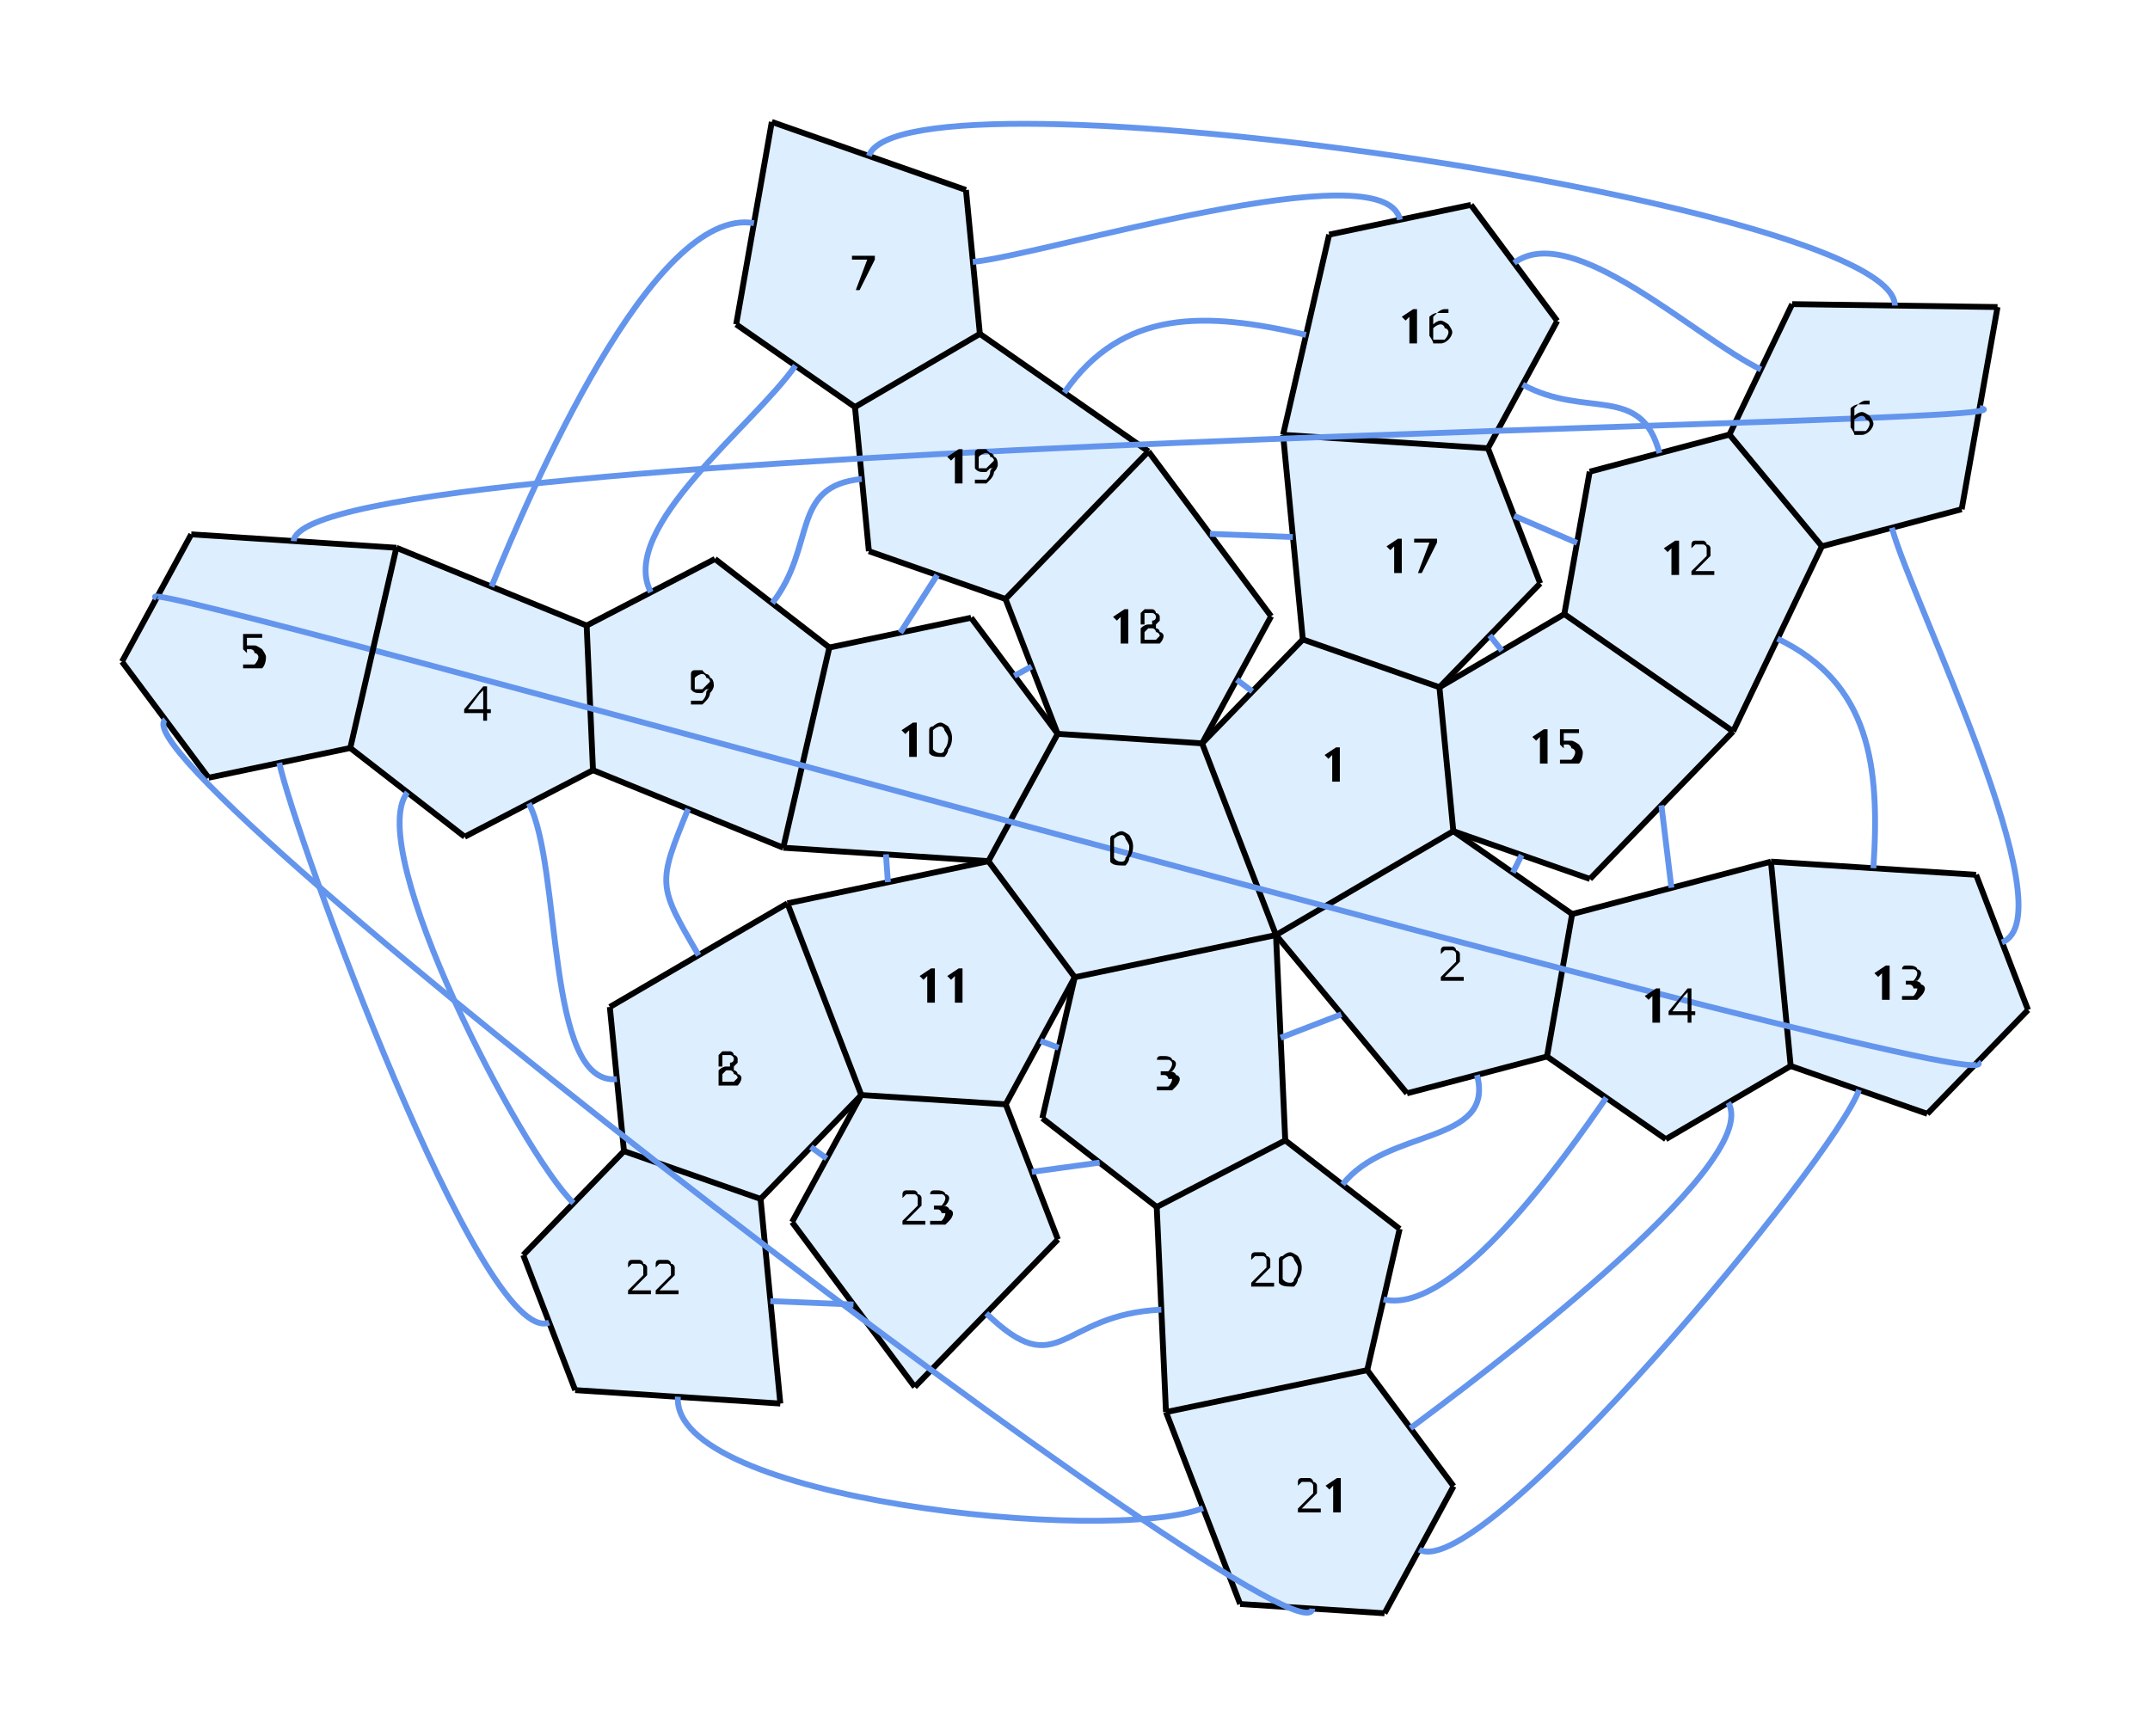
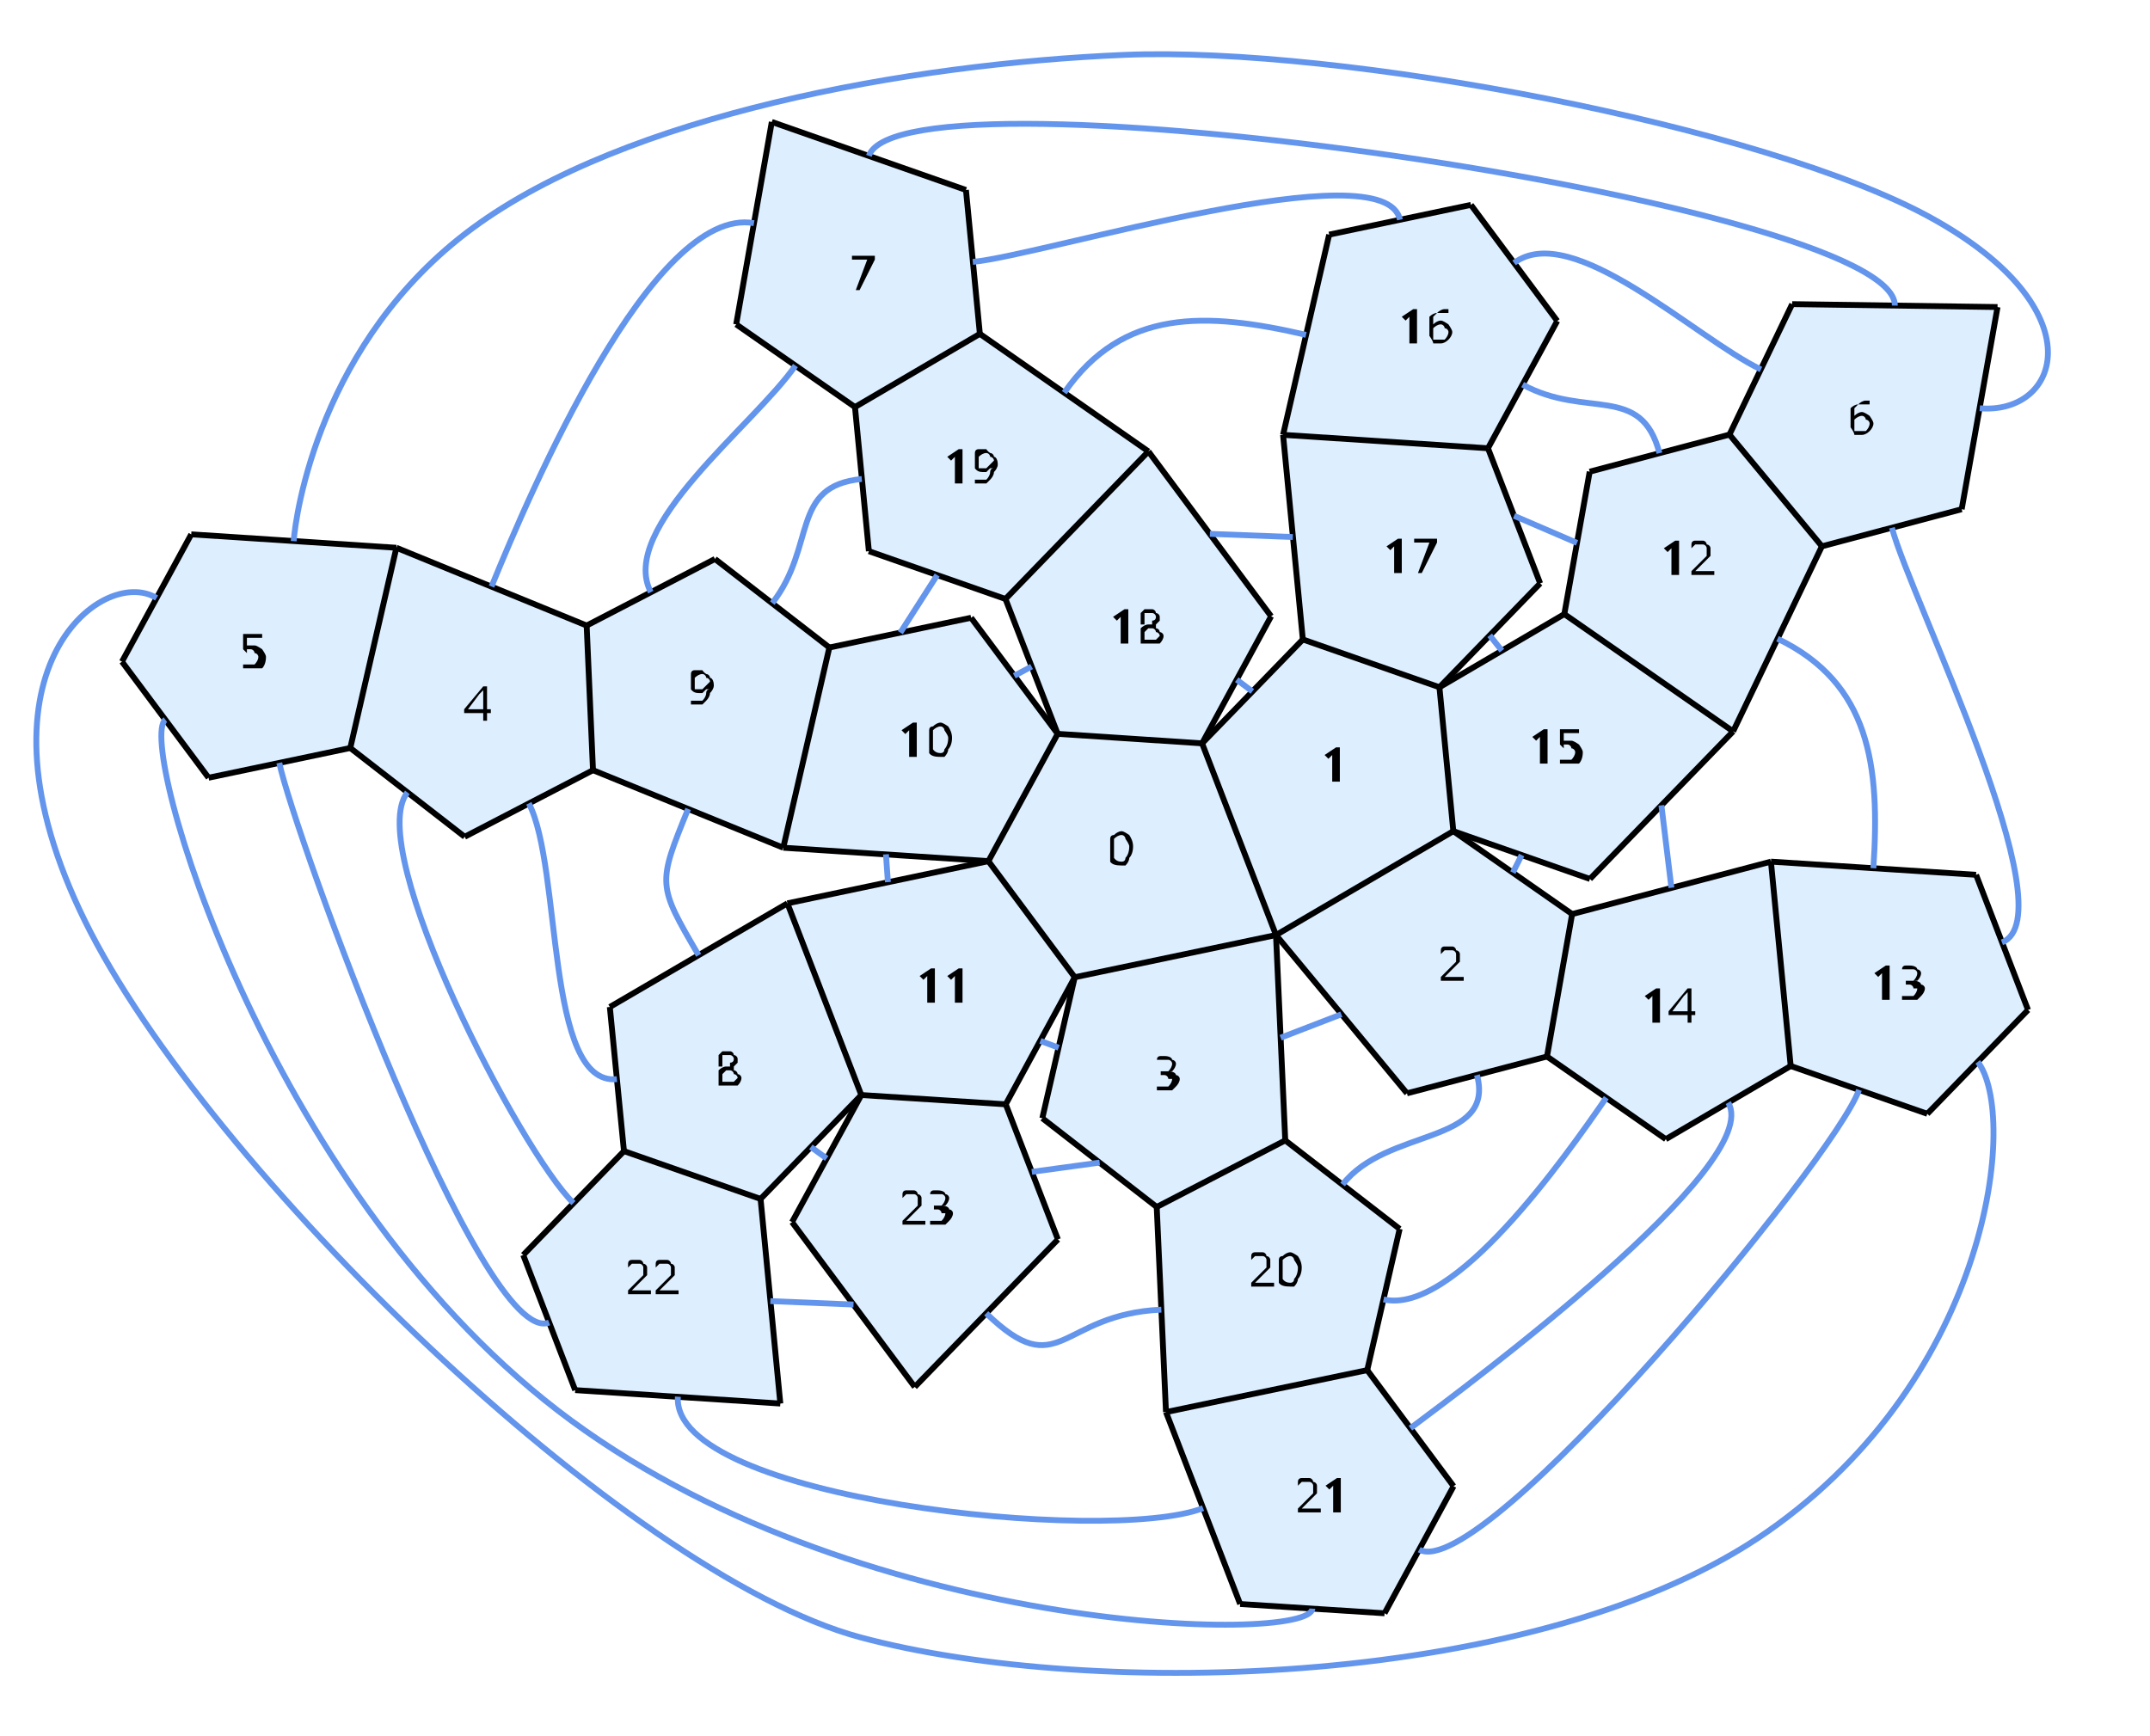
- <svg xmlns="http://www.w3.org/2000/svg" class="polyhedron" viewBox="-5.231 -3.834 8.814 7.115" stroke-width="0.024" font-family="Work Sans">
+ <svg xmlns="http://www.w3.org/2000/svg" class="polyhedron" viewBox="-5.231 -3.834 8.814 7.115" stroke-width="0.024" font-family="Work Sans" version="1.1" id="svg1043">
+   <defs id="defs1047" />
  <path id="outline-0" d="M0,0 -0.303,-0.786 -0.895,-0.825 -1.179,-0.303 -0.825,0.173z" fill="#def" />
  <path id="outline-1" d="M0,0 0.727,-0.426 0.67,-1.016 0.11,-1.212 -0.303,-0.786z" fill="#def" />
  <path id="outline-18" d="M-0.523,-1.983 -1.109,-1.378 -0.895,-0.825 -0.303,-0.786 -0.02,-1.307z" fill="#def" />
  <path id="outline-10" d="M-2.02,-0.358 -1.179,-0.303 -0.895,-0.825 -1.25,-1.301 -1.831,-1.179z" fill="#def" />
  <path id="outline-11" d="M-2.003,-0.13 -1.7,0.656 -1.108,0.694 -0.825,0.173 -1.179,-0.303z" fill="#def" />
  <path id="outline-3" d="M0,7.68611651176507E-18 -0.825,0.173 -0.958,0.751 -0.489,1.115 0.038,0.842z" fill="#def" />
  <path id="outline-2" d="M0,0 0.537,0.649 1.111,0.498 1.214,-0.086 0.727,-0.426z" fill="#def" />
  <path id="outline-15" d="M1.874,-0.835 1.182,-1.316 0.67,-1.016 0.727,-0.426 1.287,-0.23z" fill="#def" />
  <path id="outline-17" d="M0.029,-2.051 0.11,-1.212 0.67,-1.016 1.083,-1.442 0.869,-1.996z" fill="#def" />
  <path id="outline-19" d="M-0.523,-1.983 -1.214,-2.465 -1.726,-2.165 -1.669,-1.574 -1.109,-1.378z" fill="#def" />
  <path id="outline-9" d="M-2.02,-0.358 -1.831,-1.179 -2.3,-1.542 -2.826,-1.269 -2.8,-0.676z" fill="#def" />
  <path id="outline-8" d="M-2.003,-0.13 -2.731,0.295 -2.673,0.886 -2.113,1.082 -1.7,0.656z" fill="#def" />
  <path id="outline-23" d="M-1.481,1.853 -0.894,1.248 -1.108,0.694 -1.7,0.656 -1.984,1.177z" fill="#def" />
  <path id="outline-20" d="M-0.451,1.956 0.374,1.784 0.507,1.205 0.038,0.842 -0.489,1.115z" fill="#def" />
  <path id="outline-14" d="M2.029,-0.301 1.214,-0.086 1.111,0.498 1.598,0.837 2.11,0.537z" fill="#def" />
  <path id="outline-12" d="M1.874,-0.835 2.238,-1.594 1.859,-2.052 1.286,-1.9 1.182,-1.316z" fill="#def" />
  <path id="outline-16" d="M0.029,-2.051 0.869,-1.996 1.153,-2.518 0.799,-2.994 0.218,-2.872z" fill="#def" />
  <path id="outline-7" d="M-2.067,-3.334 -2.213,-2.504 -1.726,-2.165 -1.214,-2.465 -1.271,-3.055z" fill="#def" />
  <path id="outline-4" d="M-3.606,-1.588 -3.795,-0.767 -3.326,-0.403 -2.8,-0.676 -2.826,-1.269z" fill="#def" />
  <path id="outline-22" d="M-2.032,1.921 -2.113,1.082 -2.673,0.886 -3.086,1.312 -2.873,1.866z" fill="#def" />
  <path id="outline-21" d="M-0.451,1.956 -0.147,2.743 0.445,2.781 0.728,2.26 0.374,1.784z" fill="#def" />
  <path id="outline-13" d="M2.029,-0.301 2.11,0.537 2.67,0.733 3.083,0.307 2.87,-0.247z" fill="#def" />
  <path id="outline-6" d="M2.958,-2.575 2.116,-2.587 1.859,-2.052 2.238,-1.594 2.811,-1.746z" fill="#def" />
  <path id="outline-5" d="M-3.606,-1.588 -4.447,-1.643 -4.731,-1.121 -4.376,-0.645 -3.795,-0.767z" fill="#def" />
  <path id="edge-1-3" d="M 0.11,-1.212 L -0.303,-0.786" stroke="black" />
  <path id="edge-1-4" d="M -0.303,-0.786 L 0,0" stroke="black" />
  <path stroke="cornflowerblue" fill="none" id="curve-1-4" d="M -0.152,-0.393 L -0.152,-0.393" />
  <path id="edge-18-1" d="M -1.109,-1.378 L -0.895,-0.825" stroke="black" />
  <path id="edge-18-2" d="M -0.895,-0.825 L -0.303,-0.786" stroke="black" />
  <path stroke="cornflowerblue" fill="none" id="curve-18-2" d="M -0.599,-0.805 L -0.599,-0.805" />
  <path id="edge-18-3" d="M -0.303,-0.786 L -0.02,-1.307" stroke="black" />
  <path stroke="cornflowerblue" fill="none" id="curve-18-3" d="M -0.161,-1.047 L -0.097,-0.999" />
  <path id="edge-18-4" d="M -0.02,-1.307 L -0.523,-1.983" stroke="black" />
  <path id="edge-10-0" d="M -2.02,-0.358 L -1.179,-0.303" stroke="black" />
  <path id="edge-10-1" d="M -1.179,-0.303 L -0.895,-0.825" stroke="black" />
  <path stroke="cornflowerblue" fill="none" id="curve-10-1" d="M -1.037,-0.564 L -1.037,-0.564" />
  <path id="edge-10-2" d="M -0.895,-0.825 L -1.25,-1.301" stroke="black" />
  <path stroke="cornflowerblue" fill="none" id="curve-10-2" d="M -1.073,-1.063 L -1.002,-1.101" />
  <path id="edge-10-3" d="M -1.25,-1.301 L -1.831,-1.179" stroke="black" />
  <path id="edge-11-2" d="M -1.108,0.694 L -0.825,0.173" stroke="black" />
  <path id="edge-11-3" d="M -0.825,0.173 L -1.179,-0.303" stroke="black" />
  <path stroke="cornflowerblue" fill="none" id="curve-11-3" d="M -1.002,-0.065 L -1.002,-0.065" />
  <path id="edge-11-4" d="M -1.179,-0.303 L -2.003,-0.13" stroke="black" />
  <path stroke="cornflowerblue" fill="none" id="curve-11-4" d="M -1.591,-0.217 L -1.599,-0.331" />
  <path id="edge-3-0" d="M 0,7.68611651176507E-18 L -0.825,0.173" stroke="black" />
  <path stroke="cornflowerblue" fill="none" id="curve-3-0" d="M -0.412,0.086 L -0.412,0.086" />
  <path id="edge-3-1" d="M -0.825,0.173 L -0.958,0.751" stroke="black" />
  <path stroke="cornflowerblue" fill="none" id="curve-3-1" d="M -0.891,0.462 L -0.966,0.434" />
  <path id="edge-3-2" d="M -0.958,0.751 L -0.489,1.115" stroke="black" />
  <path id="edge-3-4" d="M 0.038,0.842 L 0,7.68611651176507E-18" stroke="black" />
  <path id="edge-2-0" d="M 0,0 L 0.537,0.649" stroke="black" />
  <path stroke="cornflowerblue" fill="none" id="curve-2-0" d="M 0.268,0.325 L 0.019,0.421" />
  <path id="edge-2-1" d="M 0.537,0.649 L 1.111,0.498" stroke="black" />
  <path id="edge-2-3" d="M 1.214,-0.086 L 0.727,-0.426" stroke="black" />
  <path id="edge-2-4" d="M 0.727,-0.426 L 0,0" stroke="black" />
  <path stroke="cornflowerblue" fill="none" id="curve-2-4" d="M 0.364,-0.213 L 0.364,-0.213" />
  <path id="edge-15-1" d="M 1.182,-1.316 L 0.67,-1.016" stroke="black" />
  <path id="edge-15-2" d="M 0.67,-1.016 L 0.727,-0.426" stroke="black" />
  <path stroke="cornflowerblue" fill="none" id="curve-15-2" d="M 0.699,-0.721 L 0.699,-0.721" />
  <path id="edge-15-3" d="M 0.727,-0.426 L 1.287,-0.23" stroke="black" />
  <path stroke="cornflowerblue" fill="none" id="curve-15-3" d="M 1.007,-0.328 L 0.971,-0.256" />
  <path id="edge-15-4" d="M 1.287,-0.23 L 1.874,-0.835" stroke="black" />
  <path id="edge-17-0" d="M 0.029,-2.051 L 0.11,-1.212" stroke="black" />
  <path stroke="cornflowerblue" fill="none" id="curve-17-0" d="M 0.069,-1.632 L -0.271,-1.645" />
  <path id="edge-17-1" d="M 0.11,-1.212 L 0.67,-1.016" stroke="black" />
  <path stroke="cornflowerblue" fill="none" id="curve-17-1" d="M 0.39,-1.114 L 0.39,-1.114" />
  <path id="edge-17-2" d="M 0.67,-1.016 L 1.083,-1.442" stroke="black" />
  <path stroke="cornflowerblue" fill="none" id="curve-17-2" d="M 0.876,-1.229 L 0.926,-1.166" />
  <path id="edge-17-3" d="M 1.083,-1.442 L 0.869,-1.996" stroke="black" />
  <path id="edge-19-0" d="M -0.523,-1.983 L -1.214,-2.465" stroke="black" />
  <path id="edge-19-2" d="M -1.726,-2.165 L -1.669,-1.574" stroke="black" />
  <path id="edge-19-3" d="M -1.669,-1.574 L -1.109,-1.378" stroke="black" />
  <path stroke="cornflowerblue" fill="none" id="curve-19-3" d="M -1.389,-1.476 L -1.54,-1.24" />
  <path id="edge-19-4" d="M -1.109,-1.378 L -0.523,-1.983" stroke="black" />
  <path stroke="cornflowerblue" fill="none" id="curve-19-4" d="M -0.816,-1.681 L -0.816,-1.681" />
  <path id="edge-9-0" d="M -2.02,-0.358 L -1.831,-1.179" stroke="black" />
  <path stroke="cornflowerblue" fill="none" id="curve-9-0" d="M -1.925,-0.768 L -1.925,-0.768" />
  <path id="edge-9-1" d="M -1.831,-1.179 L -2.3,-1.542" stroke="black" />
  <path stroke="cornflowerblue" fill="none" id="curve-9-1" d="M -2.065,-1.361 C -1.883,-1.595 -1.993,-1.841 -1.698,-1.87" />
  <path id="edge-9-2" d="M -2.3,-1.542 L -2.826,-1.269" stroke="black" />
  <path id="edge-9-4" d="M -2.8,-0.676 L -2.02,-0.358" stroke="black" />
  <path id="edge-8-0" d="M -2.003,-0.13 L -2.731,0.295" stroke="black" />
  <path stroke="cornflowerblue" fill="none" id="curve-8-0" d="M -2.367,0.083 C -2.536,-0.207 -2.536,-0.207 -2.41,-0.517" />
  <path id="edge-8-1" d="M -2.731,0.295 L -2.673,0.886" stroke="black" />
  <path id="edge-8-3" d="M -2.113,1.082 L -1.7,0.656" stroke="black" />
  <path id="edge-8-4" d="M -1.7,0.656 L -2.003,-0.13" stroke="black" />
  <path stroke="cornflowerblue" fill="none" id="curve-8-4" d="M -1.852,0.263 L -1.852,0.263" />
  <path id="edge-23-0" d="M -1.481,1.853 L -0.894,1.248" stroke="black" />
  <path id="edge-23-1" d="M -0.894,1.248 L -1.108,0.694" stroke="black" />
  <path stroke="cornflowerblue" fill="none" id="curve-23-1" d="M -1.001,0.971 L -0.723,0.933" />
  <path id="edge-23-2" d="M -1.108,0.694 L -1.7,0.656" stroke="black" />
  <path stroke="cornflowerblue" fill="none" id="curve-23-2" d="M -1.404,0.675 L -1.404,0.675" />
  <path id="edge-23-3" d="M -1.7,0.656 L -1.984,1.177" stroke="black" />
  <path stroke="cornflowerblue" fill="none" id="curve-23-3" d="M -1.842,0.916 L -1.907,0.869" />
  <path id="edge-23-4" d="M -1.984,1.177 L -1.481,1.853" stroke="black" />
  <path id="edge-20-1" d="M 0.374,1.784 L 0.507,1.205" stroke="black" />
  <path id="edge-20-2" d="M 0.507,1.205 L 0.038,0.842" stroke="black" />
  <path stroke="cornflowerblue" fill="none" id="curve-20-2" d="M 0.273,1.023 C 0.454,0.789 0.9,0.861 0.824,0.574" />
  <path id="edge-20-3" d="M 0.038,0.842 L -0.489,1.115" stroke="black" />
  <path stroke="cornflowerblue" fill="none" id="curve-20-3" d="M -0.225,0.978 L -0.225,0.978" />
  <path id="edge-20-4" d="M -0.489,1.115 L -0.451,1.956" stroke="black" />
  <path stroke="cornflowerblue" fill="none" id="curve-20-4" d="M -0.47,1.536 C -0.89,1.555 -0.885,1.844 -1.188,1.551" />
  <path id="edge-14-0" d="M 2.029,-0.301 L 1.214,-0.086" stroke="black" />
  <path stroke="cornflowerblue" fill="none" id="curve-14-0" d="M 1.621,-0.194 L 1.58,-0.532" />
  <path id="edge-14-1" d="M 1.214,-0.086 L 1.111,0.498" stroke="black" />
  <path stroke="cornflowerblue" fill="none" id="curve-14-1" d="M 1.162,0.206 L 1.162,0.206" />
  <path id="edge-14-2" d="M 1.111,0.498 L 1.598,0.837" stroke="black" />
  <path stroke="cornflowerblue" fill="none" id="curve-14-2" d="M 1.354,0.667 C 1.185,0.911 0.73,1.561 0.441,1.494" />
  <path id="edge-14-3" d="M 1.598,0.837 L 2.11,0.537" stroke="black" />
  <path id="edge-12-0" d="M 1.874,-0.835 L 2.238,-1.594" stroke="black" />
  <path id="edge-12-2" d="M 1.859,-2.052 L 1.286,-1.9" stroke="black" />
  <path id="edge-12-3" d="M 1.286,-1.9 L 1.182,-1.316" stroke="black" />
  <path stroke="cornflowerblue" fill="none" id="curve-12-3" d="M 1.234,-1.608 L 0.976,-1.719" />
  <path id="edge-12-4" d="M 1.182,-1.316 L 1.874,-0.835" stroke="black" />
  <path stroke="cornflowerblue" fill="none" id="curve-12-4" d="M 1.528,-1.075 L 1.528,-1.075" />
  <path id="edge-16-0" d="M 0.029,-2.051 L 0.869,-1.996" stroke="black" />
  <path stroke="cornflowerblue" fill="none" id="curve-16-0" d="M 0.449,-2.024 L 0.449,-2.024" />
  <path id="edge-16-1" d="M 0.869,-1.996 L 1.153,-2.518" stroke="black" />
  <path stroke="cornflowerblue" fill="none" id="curve-16-1" d="M 1.011,-2.257 C 1.272,-2.115 1.497,-2.263 1.572,-1.976" />
  <path id="edge-16-2" d="M 1.153,-2.518 L 0.799,-2.994" stroke="black" />
  <path id="edge-16-3" d="M 0.799,-2.994 L 0.218,-2.872" stroke="black" />
  <path id="edge-16-4" d="M 0.218,-2.872 L 0.029,-2.051" stroke="black" />
  <path stroke="cornflowerblue" fill="none" id="curve-16-4" d="M 0.123,-2.461 C -0.287,-2.556 -0.628,-2.57 -0.868,-2.224" />
  <path id="edge-7-0" d="M -2.067,-3.334 L -2.213,-2.504" stroke="black" />
  <path id="edge-7-1" d="M -2.213,-2.504 L -1.726,-2.165" stroke="black" />
  <path stroke="cornflowerblue" fill="none" id="curve-7-1" d="M -1.97,-2.335 C -2.139,-2.091 -2.7,-1.669 -2.563,-1.406" />
  <path id="edge-7-2" d="M -1.726,-2.165 L -1.214,-2.465" stroke="black" />
  <path stroke="cornflowerblue" fill="none" id="curve-7-2" d="M -1.47,-2.315 L -1.47,-2.315" />
  <path id="edge-7-3" d="M -1.214,-2.465 L -1.271,-3.055" stroke="black" />
  <path stroke="cornflowerblue" fill="none" id="curve-7-3" d="M -1.243,-2.76 C -0.947,-2.789 0.447,-3.223 0.508,-2.933" />
  <path id="edge-7-4" d="M -1.271,-3.055 L -2.067,-3.334" stroke="black" />
  <path id="edge-4-1" d="M -3.795,-0.767 L -3.326,-0.403" stroke="black" />
  <path id="edge-4-2" d="M -3.326,-0.403 L -2.8,-0.676" stroke="black" />
  <path stroke="cornflowerblue" fill="none" id="curve-4-2" d="M -3.063,-0.54 C -2.926,-0.276 -2.997,0.619 -2.702,0.591" />
  <path id="edge-4-3" d="M -2.8,-0.676 L -2.826,-1.269" stroke="black" />
  <path stroke="cornflowerblue" fill="none" id="curve-4-3" d="M -2.813,-0.973 L -2.813,-0.973" />
  <path id="edge-4-4" d="M -2.826,-1.269 L -3.606,-1.588" stroke="black" />
  <path stroke="cornflowerblue" fill="none" id="curve-4-4" d="M -3.216,-1.429 C -3.057,-1.819 -2.555,-2.992 -2.14,-2.919" />
  <path id="edge-22-0" d="M -2.032,1.921 L -2.113,1.082" stroke="black" />
  <path stroke="cornflowerblue" fill="none" id="curve-22-0" d="M -2.073,1.501 L -1.732,1.515" />
  <path id="edge-22-1" d="M -2.113,1.082 L -2.673,0.886" stroke="black" />
  <path stroke="cornflowerblue" fill="none" id="curve-22-1" d="M -2.393,0.984 L -2.393,0.984" />
  <path id="edge-22-2" d="M -2.673,0.886 L -3.086,1.312" stroke="black" />
  <path stroke="cornflowerblue" fill="none" id="curve-22-2" d="M -2.88,1.099 C -3.093,0.893 -3.743,-0.351 -3.561,-0.585" />
  <path id="edge-22-3" d="M -3.086,1.312 L -2.873,1.866" stroke="black" />
  <path id="edge-22-4" d="M -2.873,1.866 L -2.032,1.921" stroke="black" />
  <path id="edge-21-0" d="M -0.451,1.956 L -0.147,2.743" stroke="black" />
  <path stroke="cornflowerblue" fill="none" id="curve-21-0" d="M -0.299,2.35 C -0.692,2.501 -2.48,2.314 -2.452,1.893" />
  <path id="edge-21-1" d="M -0.147,2.743 L 0.445,2.781" stroke="black" />
  <path id="edge-21-2" d="M 0.445,2.781 L 0.728,2.26" stroke="black" />
  <path id="edge-21-3" d="M 0.728,2.26 L 0.374,1.784" stroke="black" />
  <path stroke="cornflowerblue" fill="none" id="curve-21-3" d="M 0.551,2.022 C 0.789,1.844 2.004,0.943 1.854,0.687" />
  <path id="edge-21-4" d="M 0.374,1.784 L -0.451,1.956" stroke="black" />
  <path stroke="cornflowerblue" fill="none" id="curve-21-4" d="M -0.038,1.87 L -0.038,1.87" />
  <path id="edge-13-0" d="M 2.029,-0.301 L 2.11,0.537" stroke="black" />
  <path stroke="cornflowerblue" fill="none" id="curve-13-0" d="M 2.069,0.118 L 2.069,0.118" />
  <path id="edge-13-1" d="M 2.11,0.537 L 2.67,0.733" stroke="black" />
  <path stroke="cornflowerblue" fill="none" id="curve-13-1" d="M 2.39,0.635 C 2.292,0.915 0.847,2.662 0.587,2.52" />
  <path id="edge-13-2" d="M 2.67,0.733 L 3.083,0.307" stroke="black" />
  <path id="edge-13-3" d="M 3.083,0.307 L 2.87,-0.247" stroke="black" />
  <path id="edge-13-4" d="M 2.87,-0.247 L 2.029,-0.301" stroke="black" />
  <path stroke="cornflowerblue" fill="none" id="curve-13-4" d="M 2.449,-0.274 C 2.477,-0.694 2.435,-1.033 2.056,-1.215" />
  <path id="edge-6-0" d="M 2.958,-2.575 L 2.116,-2.587" stroke="black" />
  <path stroke="cornflowerblue" fill="none" id="curve-6-0" d="M 2.537,-2.581 C 2.543,-3.002 -1.53,-3.592 -1.669,-3.195" />
  <path id="edge-6-1" d="M 2.116,-2.587 L 1.859,-2.052" stroke="black" />
  <path stroke="cornflowerblue" fill="none" id="curve-6-1" d="M 1.988,-2.319 C 1.72,-2.448 1.214,-2.933 0.976,-2.756" />
  <path id="edge-6-2" d="M 1.859,-2.052 L 2.238,-1.594" stroke="black" />
  <path stroke="cornflowerblue" fill="none" id="curve-6-2" d="M 2.048,-1.823 L 2.048,-1.823" />
  <path id="edge-6-3" d="M 2.238,-1.594 L 2.811,-1.746" stroke="black" />
  <path stroke="cornflowerblue" fill="none" id="curve-6-3" d="M 2.525,-1.67 C 2.6,-1.383 3.253,-0.077 2.976,0.03" />
  <path id="edge-6-4" d="M 2.811,-1.746 L 2.958,-2.575" stroke="black" />
  <path id="edge-5-0" d="M -3.606,-1.588 L -4.447,-1.643" stroke="black" />
-   <path stroke="cornflowerblue" fill="none" id="curve-5-0" d="M -4.027,-1.615 C -3.999,-2.036 3.3,-2.087 2.885,-2.161" />
+   <path id="curve-5-0" d="m -4.027,-1.615 c 0.007,-0.105 0.106,-0.821 0.734,-1.284 0.628,-0.463 1.784,-0.673 2.672,-0.71 0.888,-0.037 2.628,0.293 3.308,0.669 0.68,0.376 0.527,0.808 0.198,0.78" style="fill:none;stroke:#6495ed" />
  <path id="edge-5-1" d="M -4.447,-1.643 L -4.731,-1.121" stroke="black" />
-   <path stroke="cornflowerblue" fill="none" id="curve-5-1" d="M -4.589,-1.382 C -4.85,-1.524 3.09,0.727 2.877,0.52" />
+   <path id="curve-5-1" d="M -4.589,-1.382 C -4.818,-1.52 -5.38,-1.067 -4.883,-0.058 -4.387,0.951 -2.668,2.619 -1.706,2.879 -0.743,3.138 1.097,3.088 2.015,2.446 2.933,1.805 3.043,0.736 2.877,0.52" style="fill:none;stroke:#6495ed" />
  <path id="edge-5-2" d="M -4.731,-1.121 L -4.376,-0.645" stroke="black" />
-   <path stroke="cornflowerblue" fill="none" id="curve-5-2" d="M -4.553,-0.883 C -4.792,-0.706 0.129,3.058 0.149,2.762" />
+   <path id="curve-5-2" d="m -4.553,-0.883 c -0.119,0.089 0.405,1.905 1.608,2.832 1.203,0.926 3.085,0.961 3.094,0.813" style="fill:none;stroke:#6495ed" />
  <path id="edge-5-3" d="M -4.376,-0.645 L -3.795,-0.767" stroke="black" />
  <path stroke="cornflowerblue" fill="none" id="curve-5-3" d="M -4.086,-0.706 C -4.025,-0.416 -3.256,1.696 -2.98,1.589" />
  <path id="edge-5-4" d="M -3.795,-0.767 L -3.606,-1.588" stroke="black" />
  <path stroke="cornflowerblue" fill="none" id="curve-5-4" d="M -3.701,-1.177 L -3.701,-1.177" />
-   <text x="-0.64" y="-0.288" fill="black" font-size=".2" text-anchor="middle">0</text>
-   <text x="0.241" y="-0.628" fill="black" font-size=".2" text-anchor="middle">1</text>
-   <text x="-0.57" y="-1.196" fill="black" font-size=".2" text-anchor="middle">18</text>
-   <text x="-1.435" y="-0.733" fill="black" font-size=".2" text-anchor="middle">10</text>
-   <text x="-1.363" y="0.278" fill="black" font-size=".2" text-anchor="middle">11</text>
-   <text x="-0.447" y="0.636" fill="black" font-size=".2" text-anchor="middle">3</text>
-   <text x="0.718" y="0.187" fill="black" font-size=".2" text-anchor="middle">2</text>
-   <text x="1.148" y="-0.704" fill="black" font-size=".2" text-anchor="middle">15</text>
-   <text x="0.552" y="-1.484" fill="black" font-size=".2" text-anchor="middle">17</text>
-   <text x="-1.248" y="-1.853" fill="black" font-size=".2" text-anchor="middle">19</text>
-   <text x="-2.355" y="-0.945" fill="black" font-size=".2" text-anchor="middle">9</text>
-   <text x="-2.244" y="0.618" fill="black" font-size=".2" text-anchor="middle">8</text>
-   <text x="-1.433" y="1.186" fill="black" font-size=".2" text-anchor="middle">23</text>
-   <text x="-0.004" y="1.44" fill="black" font-size=".2" text-anchor="middle">20</text>
-   <text x="1.612" y="0.357" fill="black" font-size=".2" text-anchor="middle">14</text>
-   <text x="1.688" y="-1.479" fill="black" font-size=".2" text-anchor="middle">12</text>
-   <text x="0.613" y="-2.426" fill="black" font-size=".2" text-anchor="middle">16</text>
-   <text x="-1.698" y="-2.645" fill="black" font-size=".2" text-anchor="middle">7</text>
-   <text x="-3.271" y="-0.881" fill="black" font-size=".2" text-anchor="middle">4</text>
-   <text x="-2.556" y="1.473" fill="black" font-size=".2" text-anchor="middle">22</text>
-   <text x="0.19" y="2.365" fill="black" font-size=".2" text-anchor="middle">21</text>
-   <text x="2.552" y="0.266" fill="black" font-size=".2" text-anchor="middle">13</text>
-   <text x="2.396" y="-2.051" fill="black" font-size=".2" text-anchor="middle">6</text>
-   <text x="-4.191" y="-1.093" fill="black" font-size=".2" text-anchor="middle">5</text>
+   <text x="-0.64" y="-0.288" fill="black" font-size=".2" text-anchor="middle" id="text995">0</text>
+   <text x="0.241" y="-0.628" fill="black" font-size=".2" text-anchor="middle" id="text997">1</text>
+   <text x="-0.57" y="-1.196" fill="black" font-size=".2" text-anchor="middle" id="text999">18</text>
+   <text x="-1.435" y="-0.733" fill="black" font-size=".2" text-anchor="middle" id="text1001">10</text>
+   <text x="-1.363" y="0.278" fill="black" font-size=".2" text-anchor="middle" id="text1003">11</text>
+   <text x="-0.447" y="0.636" fill="black" font-size=".2" text-anchor="middle" id="text1005">3</text>
+   <text x="0.718" y="0.187" fill="black" font-size=".2" text-anchor="middle" id="text1007">2</text>
+   <text x="1.148" y="-0.704" fill="black" font-size=".2" text-anchor="middle" id="text1009">15</text>
+   <text x="0.552" y="-1.484" fill="black" font-size=".2" text-anchor="middle" id="text1011">17</text>
+   <text x="-1.248" y="-1.853" fill="black" font-size=".2" text-anchor="middle" id="text1013">19</text>
+   <text x="-2.355" y="-0.945" fill="black" font-size=".2" text-anchor="middle" id="text1015">9</text>
+   <text x="-2.244" y="0.618" fill="black" font-size=".2" text-anchor="middle" id="text1017">8</text>
+   <text x="-1.433" y="1.186" fill="black" font-size=".2" text-anchor="middle" id="text1019">23</text>
+   <text x="-0.004" y="1.44" fill="black" font-size=".2" text-anchor="middle" id="text1021">20</text>
+   <text x="1.612" y="0.357" fill="black" font-size=".2" text-anchor="middle" id="text1023">14</text>
+   <text x="1.688" y="-1.479" fill="black" font-size=".2" text-anchor="middle" id="text1025">12</text>
+   <text x="0.613" y="-2.426" fill="black" font-size=".2" text-anchor="middle" id="text1027">16</text>
+   <text x="-1.698" y="-2.645" fill="black" font-size=".2" text-anchor="middle" id="text1029">7</text>
+   <text x="-3.271" y="-0.881" fill="black" font-size=".2" text-anchor="middle" id="text1031">4</text>
+   <text x="-2.556" y="1.473" fill="black" font-size=".2" text-anchor="middle" id="text1033">22</text>
+   <text x="0.19" y="2.365" fill="black" font-size=".2" text-anchor="middle" id="text1035">21</text>
+   <text x="2.552" y="0.266" fill="black" font-size=".2" text-anchor="middle" id="text1037">13</text>
+   <text x="2.396" y="-2.051" fill="black" font-size=".2" text-anchor="middle" id="text1039">6</text>
+   <text x="-4.191" y="-1.093" fill="black" font-size=".2" text-anchor="middle" id="text1041">5</text>
</svg>
